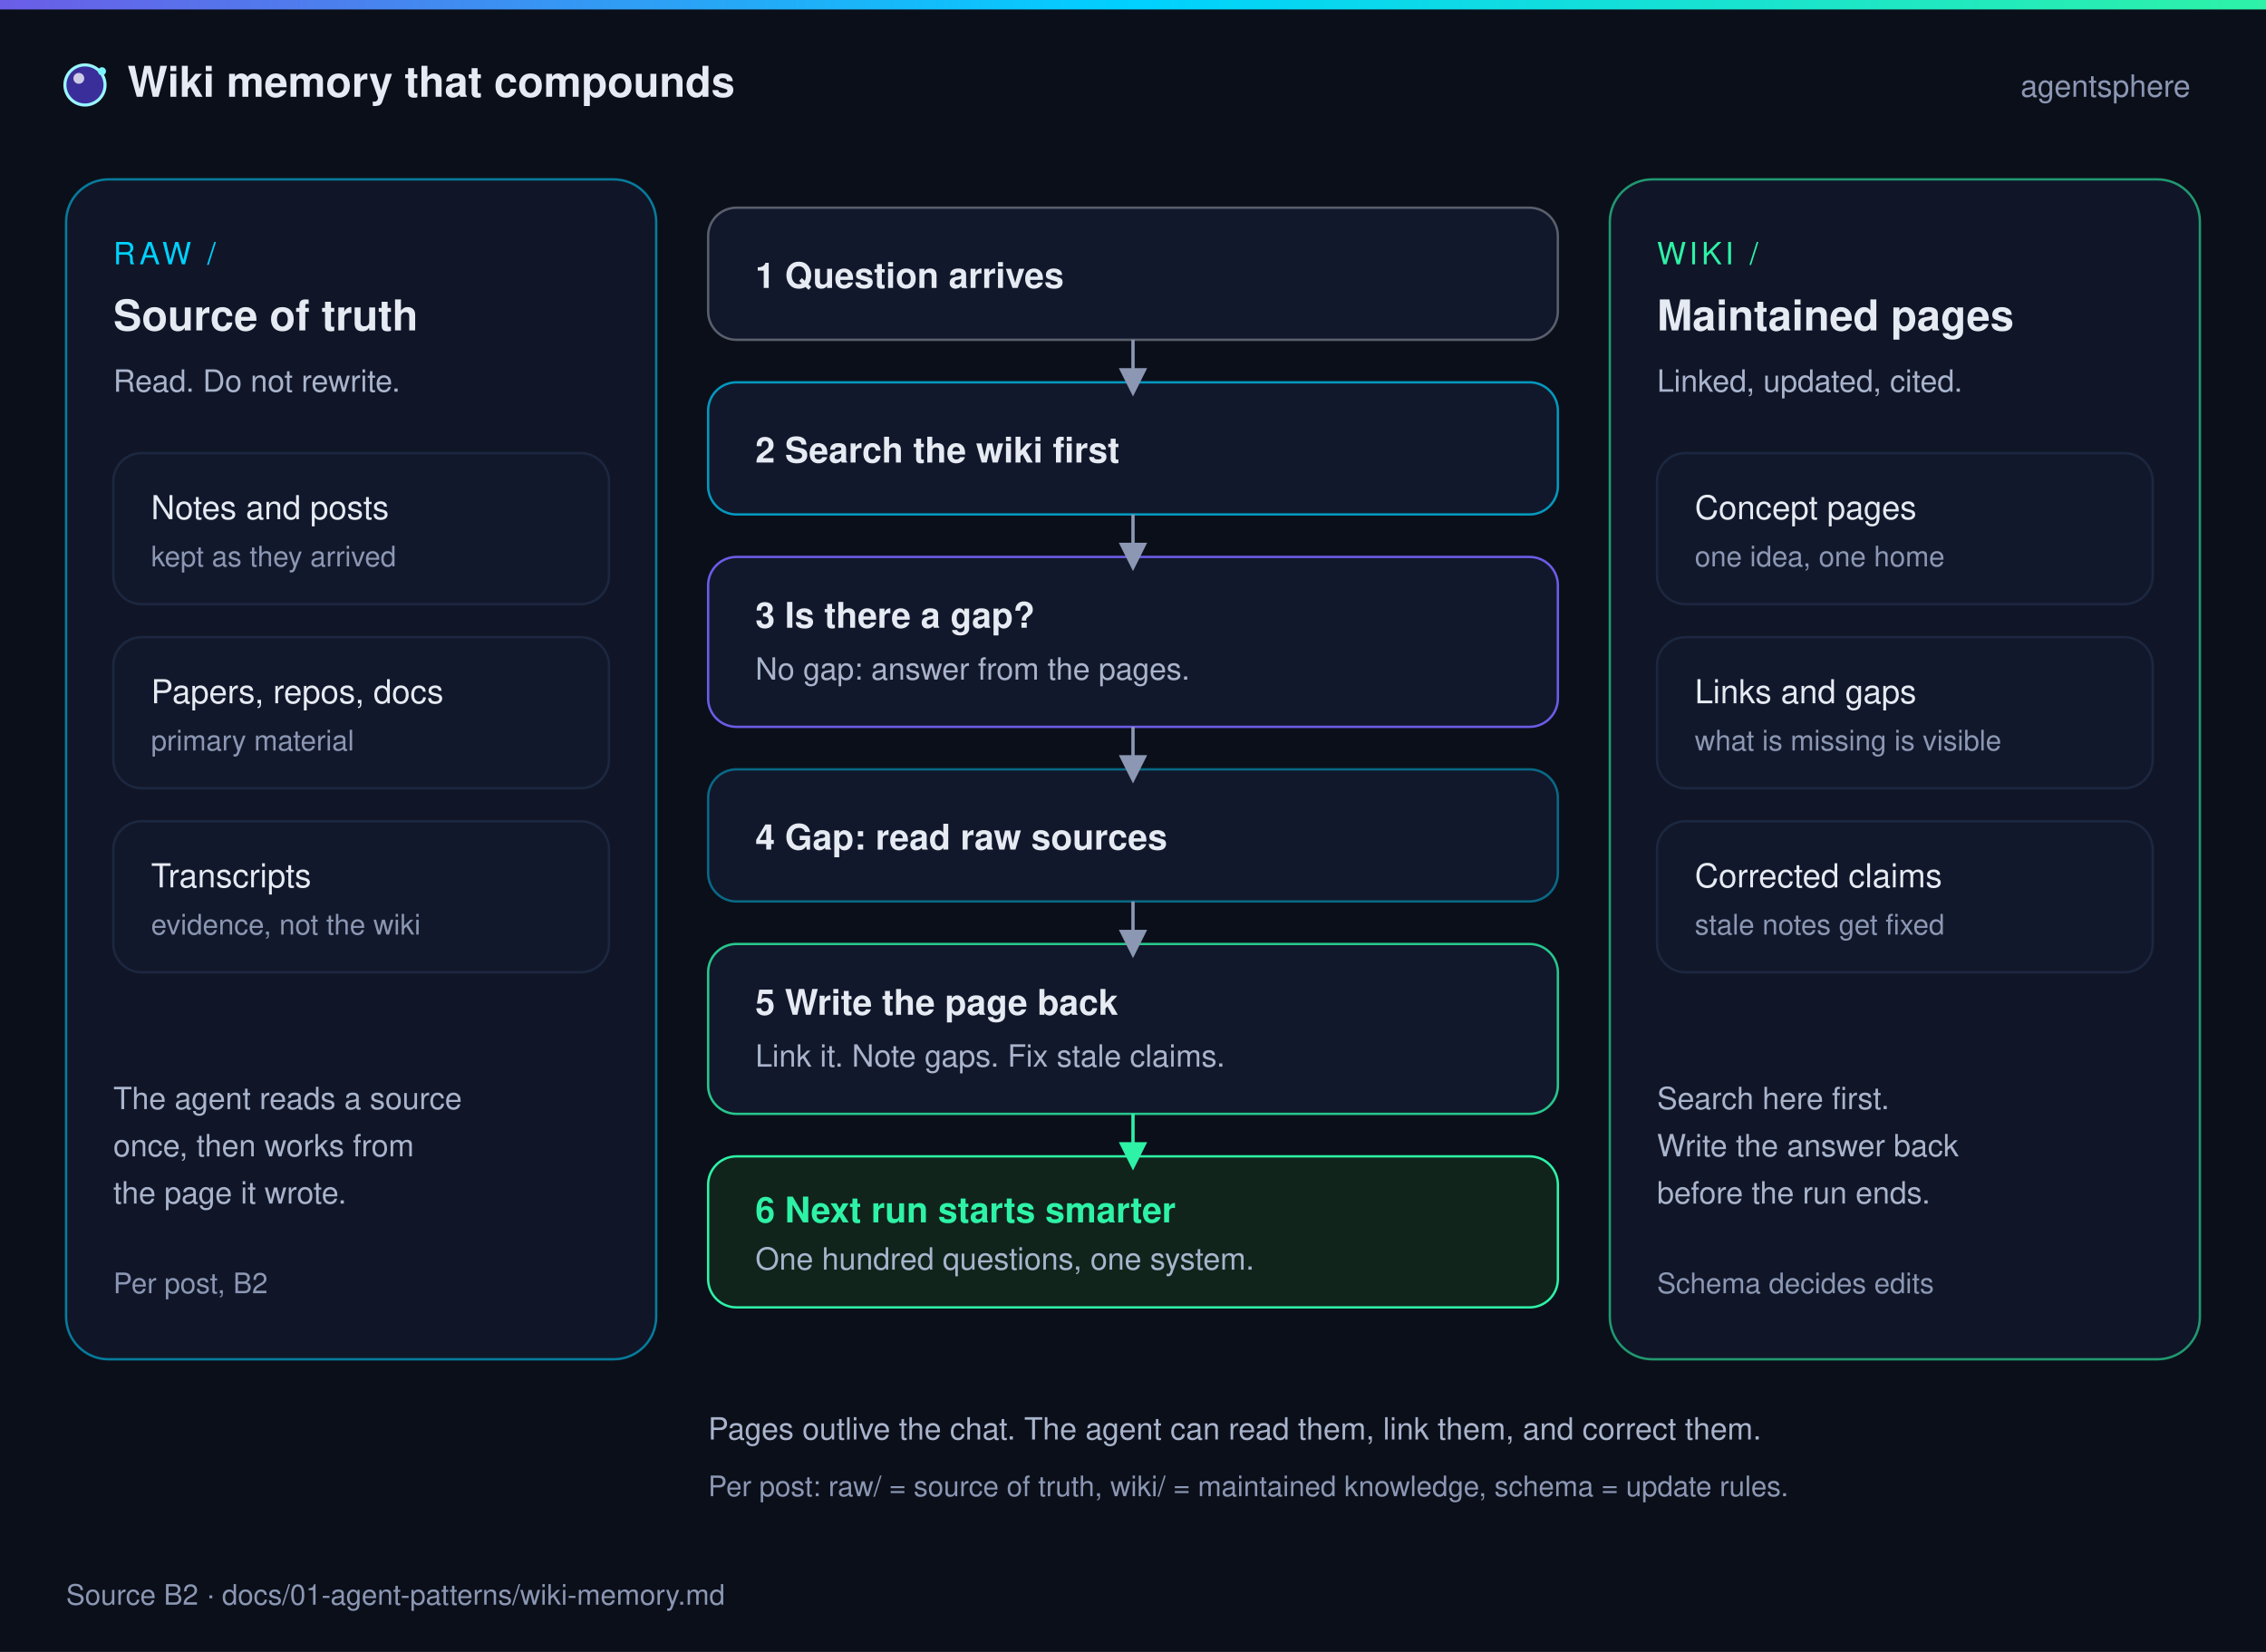
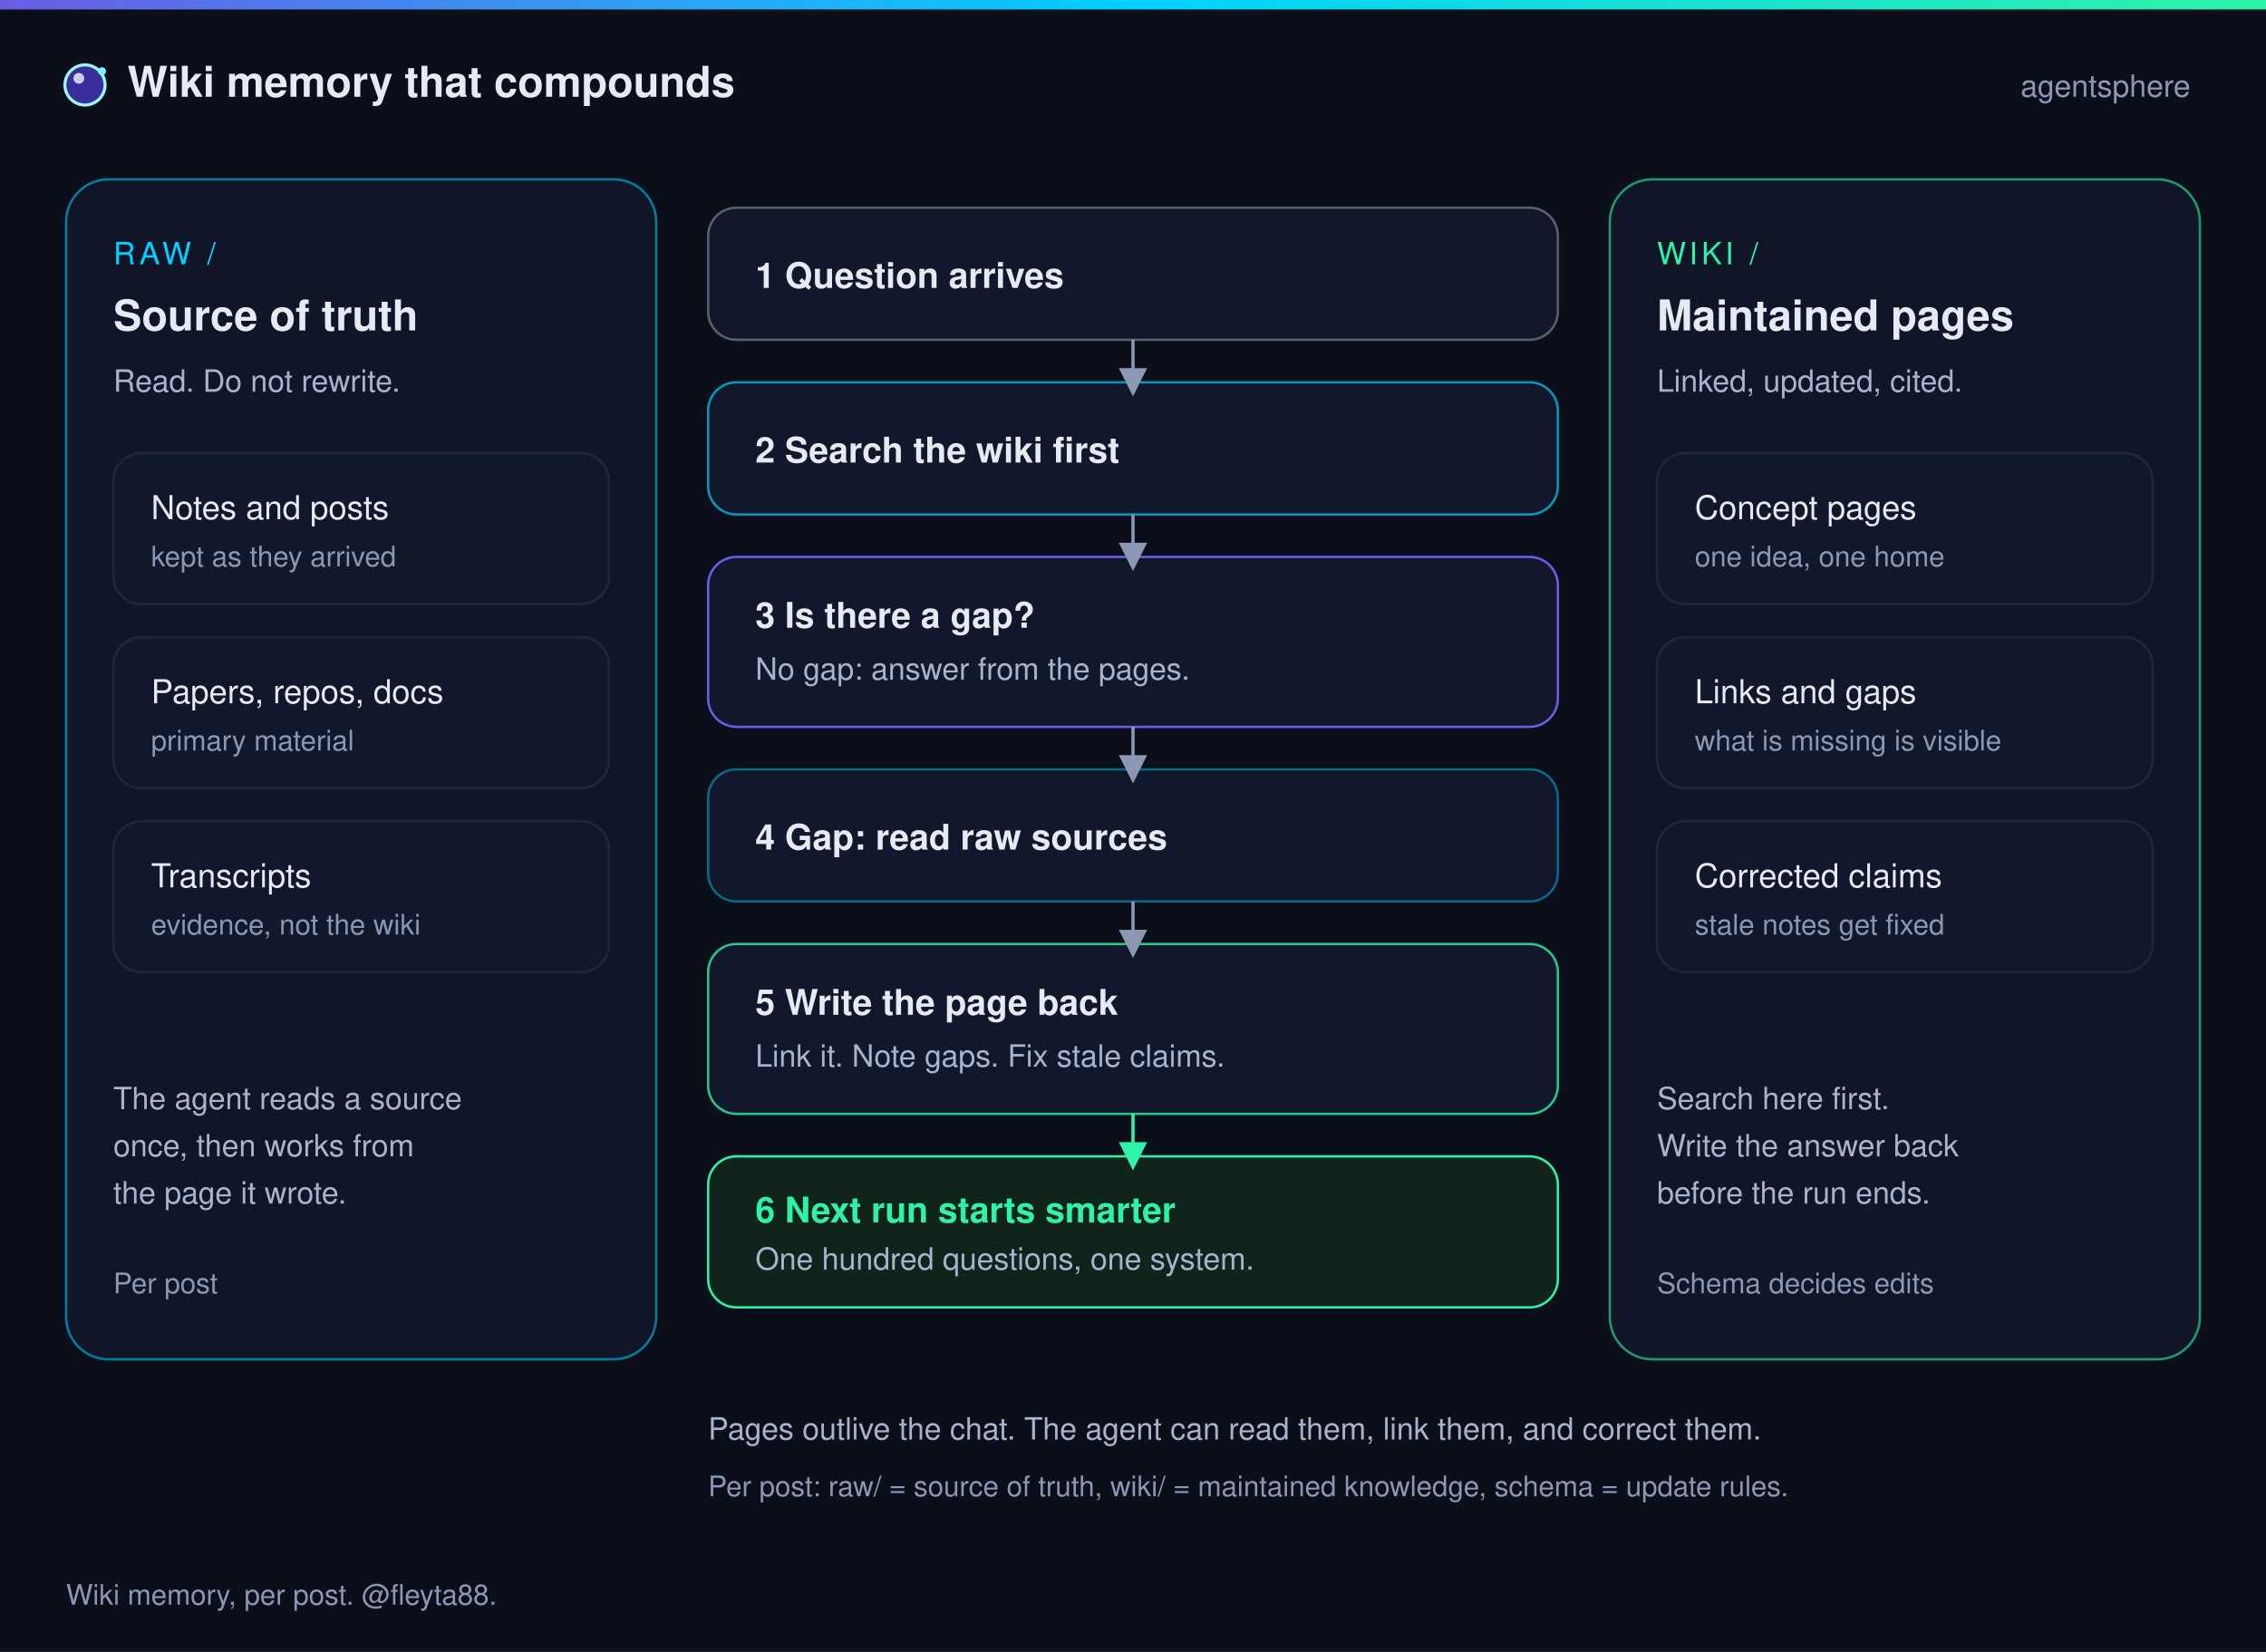
<svg xmlns="http://www.w3.org/2000/svg" width="960" height="700" viewBox="0 0 960 700" role="img" aria-labelledby="title desc">
  <defs>
    <linearGradient id="bar" x1="0" y1="0" x2="1" y2="0">
      <stop offset="0" stop-color="#6C5CE7" />
      <stop offset="0.5" stop-color="#00D1FF" />
      <stop offset="1" stop-color="#2EF2A6" />
    </linearGradient>
  </defs>
  <rect width="960" height="700" fill="#0B0F1A" />
  <rect width="960" height="4" fill="url(#bar)" />
  <circle cx="36" cy="36" r="8.5" fill="#3A2E9A" />
  <circle cx="33.4" cy="33.2" r="2.3" fill="#FFFFFF" fill-opacity="0.75" />
  <circle cx="36" cy="36" r="8.5" fill="none" stroke="#9AF7FF" stroke-width="1.3" />
  <circle cx="43.2" cy="30.2" r="1.7" fill="#7AF6FF" />
  <text x="54" y="41" fill="#E6EAF2" font-family="Segoe UI, Helvetica, Arial, sans-serif" font-size="18" font-weight="600">Wiki memory that compounds</text>
  <text x="928" y="41" text-anchor="end" fill="#8B97B3" font-family="Segoe UI, Helvetica, Arial, sans-serif" font-size="13">agentsphere</text>
  <g font-family="Segoe UI, Helvetica, Arial, sans-serif">
    <rect x="28" y="76" width="250" height="500" rx="18" fill="#101628" stroke="#00D1FF" stroke-opacity="0.55" />
    <text x="48" y="112" fill="#00D1FF" font-size="13" letter-spacing="1.6">RAW /</text>
    <text x="48" y="140" fill="#E6EAF2" font-size="18" font-weight="600">Source of truth</text>
    <text x="48" y="166" fill="#A9B4CC" font-size="13">Read. Do not rewrite.</text>
    <rect x="48" y="192" width="210" height="64" rx="12" fill="#12182B" stroke="#1C2740" />
    <text x="64" y="220" fill="#E6EAF2" font-size="14">Notes and posts</text>
    <text x="64" y="240" fill="#8B97B3" font-size="12">kept as they arrived</text>
    <rect x="48" y="270" width="210" height="64" rx="12" fill="#12182B" stroke="#1C2740" />
    <text x="64" y="298" fill="#E6EAF2" font-size="14">Papers, repos, docs</text>
    <text x="64" y="318" fill="#8B97B3" font-size="12">primary material</text>
    <rect x="48" y="348" width="210" height="64" rx="12" fill="#12182B" stroke="#1C2740" />
    <text x="64" y="376" fill="#E6EAF2" font-size="14">Transcripts</text>
    <text x="64" y="396" fill="#8B97B3" font-size="12">evidence, not the wiki</text>
    <text x="48" y="470" fill="#A9B4CC" font-size="13">The agent reads a source</text>
    <text x="48" y="490" fill="#A9B4CC" font-size="13">once, then works from</text>
    <text x="48" y="510" fill="#A9B4CC" font-size="13">the page it wrote.</text>
-     <text x="48" y="548" fill="#8B97B3" font-size="12">Per post, B2</text>
+     <text x="48" y="548" fill="#8B97B3" font-size="12">Per post</text>
    <rect x="682" y="76" width="250" height="500" rx="18" fill="#101628" stroke="#2EF2A6" stroke-opacity="0.6" />
    <text x="702" y="112" fill="#2EF2A6" font-size="13" letter-spacing="1.6">WIKI /</text>
    <text x="702" y="140" fill="#E6EAF2" font-size="18" font-weight="600">Maintained pages</text>
    <text x="702" y="166" fill="#A9B4CC" font-size="13">Linked, updated, cited.</text>
    <rect x="702" y="192" width="210" height="64" rx="12" fill="#12182B" stroke="#1C2740" />
    <text x="718" y="220" fill="#E6EAF2" font-size="14">Concept pages</text>
    <text x="718" y="240" fill="#8B97B3" font-size="12">one idea, one home</text>
    <rect x="702" y="270" width="210" height="64" rx="12" fill="#12182B" stroke="#1C2740" />
    <text x="718" y="298" fill="#E6EAF2" font-size="14">Links and gaps</text>
    <text x="718" y="318" fill="#8B97B3" font-size="12">what is missing is visible</text>
    <rect x="702" y="348" width="210" height="64" rx="12" fill="#12182B" stroke="#1C2740" />
    <text x="718" y="376" fill="#E6EAF2" font-size="14">Corrected claims</text>
    <text x="718" y="396" fill="#8B97B3" font-size="12">stale notes get fixed</text>
    <text x="702" y="470" fill="#A9B4CC" font-size="13">Search here first.</text>
    <text x="702" y="490" fill="#A9B4CC" font-size="13">Write the answer back</text>
    <text x="702" y="510" fill="#A9B4CC" font-size="13">before the run ends.</text>
    <text x="702" y="548" fill="#8B97B3" font-size="12">Schema decides edits</text>
    <rect x="300" y="88" width="360" height="56" rx="12" fill="#12182B" stroke="#E6EAF2" stroke-opacity="0.35" />
    <text x="320" y="122" fill="#E6EAF2" font-size="15" font-weight="600">1  Question arrives</text>
    <rect x="300" y="162" width="360" height="56" rx="12" fill="#12182B" stroke="#00D1FF" stroke-opacity="0.7" />
    <text x="320" y="196" fill="#E6EAF2" font-size="15" font-weight="600">2  Search the wiki first</text>
    <rect x="300" y="236" width="360" height="72" rx="12" fill="#12182B" stroke="#6C5CE7" />
    <text x="320" y="266" fill="#E6EAF2" font-size="15" font-weight="600">3  Is there a gap?</text>
    <text x="320" y="288" fill="#A9B4CC" font-size="13">No gap: answer from the pages.</text>
    <rect x="300" y="326" width="360" height="56" rx="12" fill="#12182B" stroke="#00D1FF" stroke-opacity="0.45" />
    <text x="320" y="360" fill="#E6EAF2" font-size="15" font-weight="600">4  Gap: read raw sources</text>
    <rect x="300" y="400" width="360" height="72" rx="12" fill="#12182B" stroke="#2EF2A6" stroke-opacity="0.8" />
    <text x="320" y="430" fill="#E6EAF2" font-size="15" font-weight="600">5  Write the page back</text>
    <text x="320" y="452" fill="#A9B4CC" font-size="13">Link it. Note gaps. Fix stale claims.</text>
    <rect x="300" y="490" width="360" height="64" rx="12" fill="#10241C" stroke="#2EF2A6" />
    <text x="320" y="518" fill="#2EF2A6" font-size="15" font-weight="600">6  Next run starts smarter</text>
    <text x="320" y="538" fill="#A9B4CC" font-size="13">One hundred questions, one system.</text>
    <polyline points="480,144 480,162" fill="none" stroke="#8B97B3" stroke-width="1.4" />
    <polygon points="474,156 480,168 486,156" fill="#8B97B3" />
    <polyline points="480,218 480,236" fill="none" stroke="#8B97B3" stroke-width="1.4" />
    <polygon points="474,230 480,242 486,230" fill="#8B97B3" />
    <polyline points="480,308 480,326" fill="none" stroke="#8B97B3" stroke-width="1.4" />
    <polygon points="474,320 480,332 486,320" fill="#8B97B3" />
    <polyline points="480,382 480,400" fill="none" stroke="#8B97B3" stroke-width="1.4" />
    <polygon points="474,394 480,406 486,394" fill="#8B97B3" />
    <polyline points="480,472 480,490" fill="none" stroke="#2EF2A6" stroke-width="1.4" />
    <polygon points="474,484 480,496 486,484" fill="#2EF2A6" />
    <text x="300" y="610" fill="#A9B4CC" font-size="13">Pages outlive the chat. The agent can read them, link them, and correct them.</text>
    <text x="300" y="634" fill="#8B97B3" font-size="12">Per post: raw/ = source of truth, wiki/ = maintained knowledge, schema = update rules.</text>
  </g>
-   <text x="28" y="680" fill="#8B97B3" font-family="Segoe UI, Helvetica, Arial, sans-serif" font-size="12">Source B2 · docs/01-agent-patterns/wiki-memory.md</text>
+   <text x="28" y="680" fill="#8B97B3" font-family="Segoe UI, Helvetica, Arial, sans-serif" font-size="12">Wiki memory, per post. @fleyta88.</text>
</svg>
